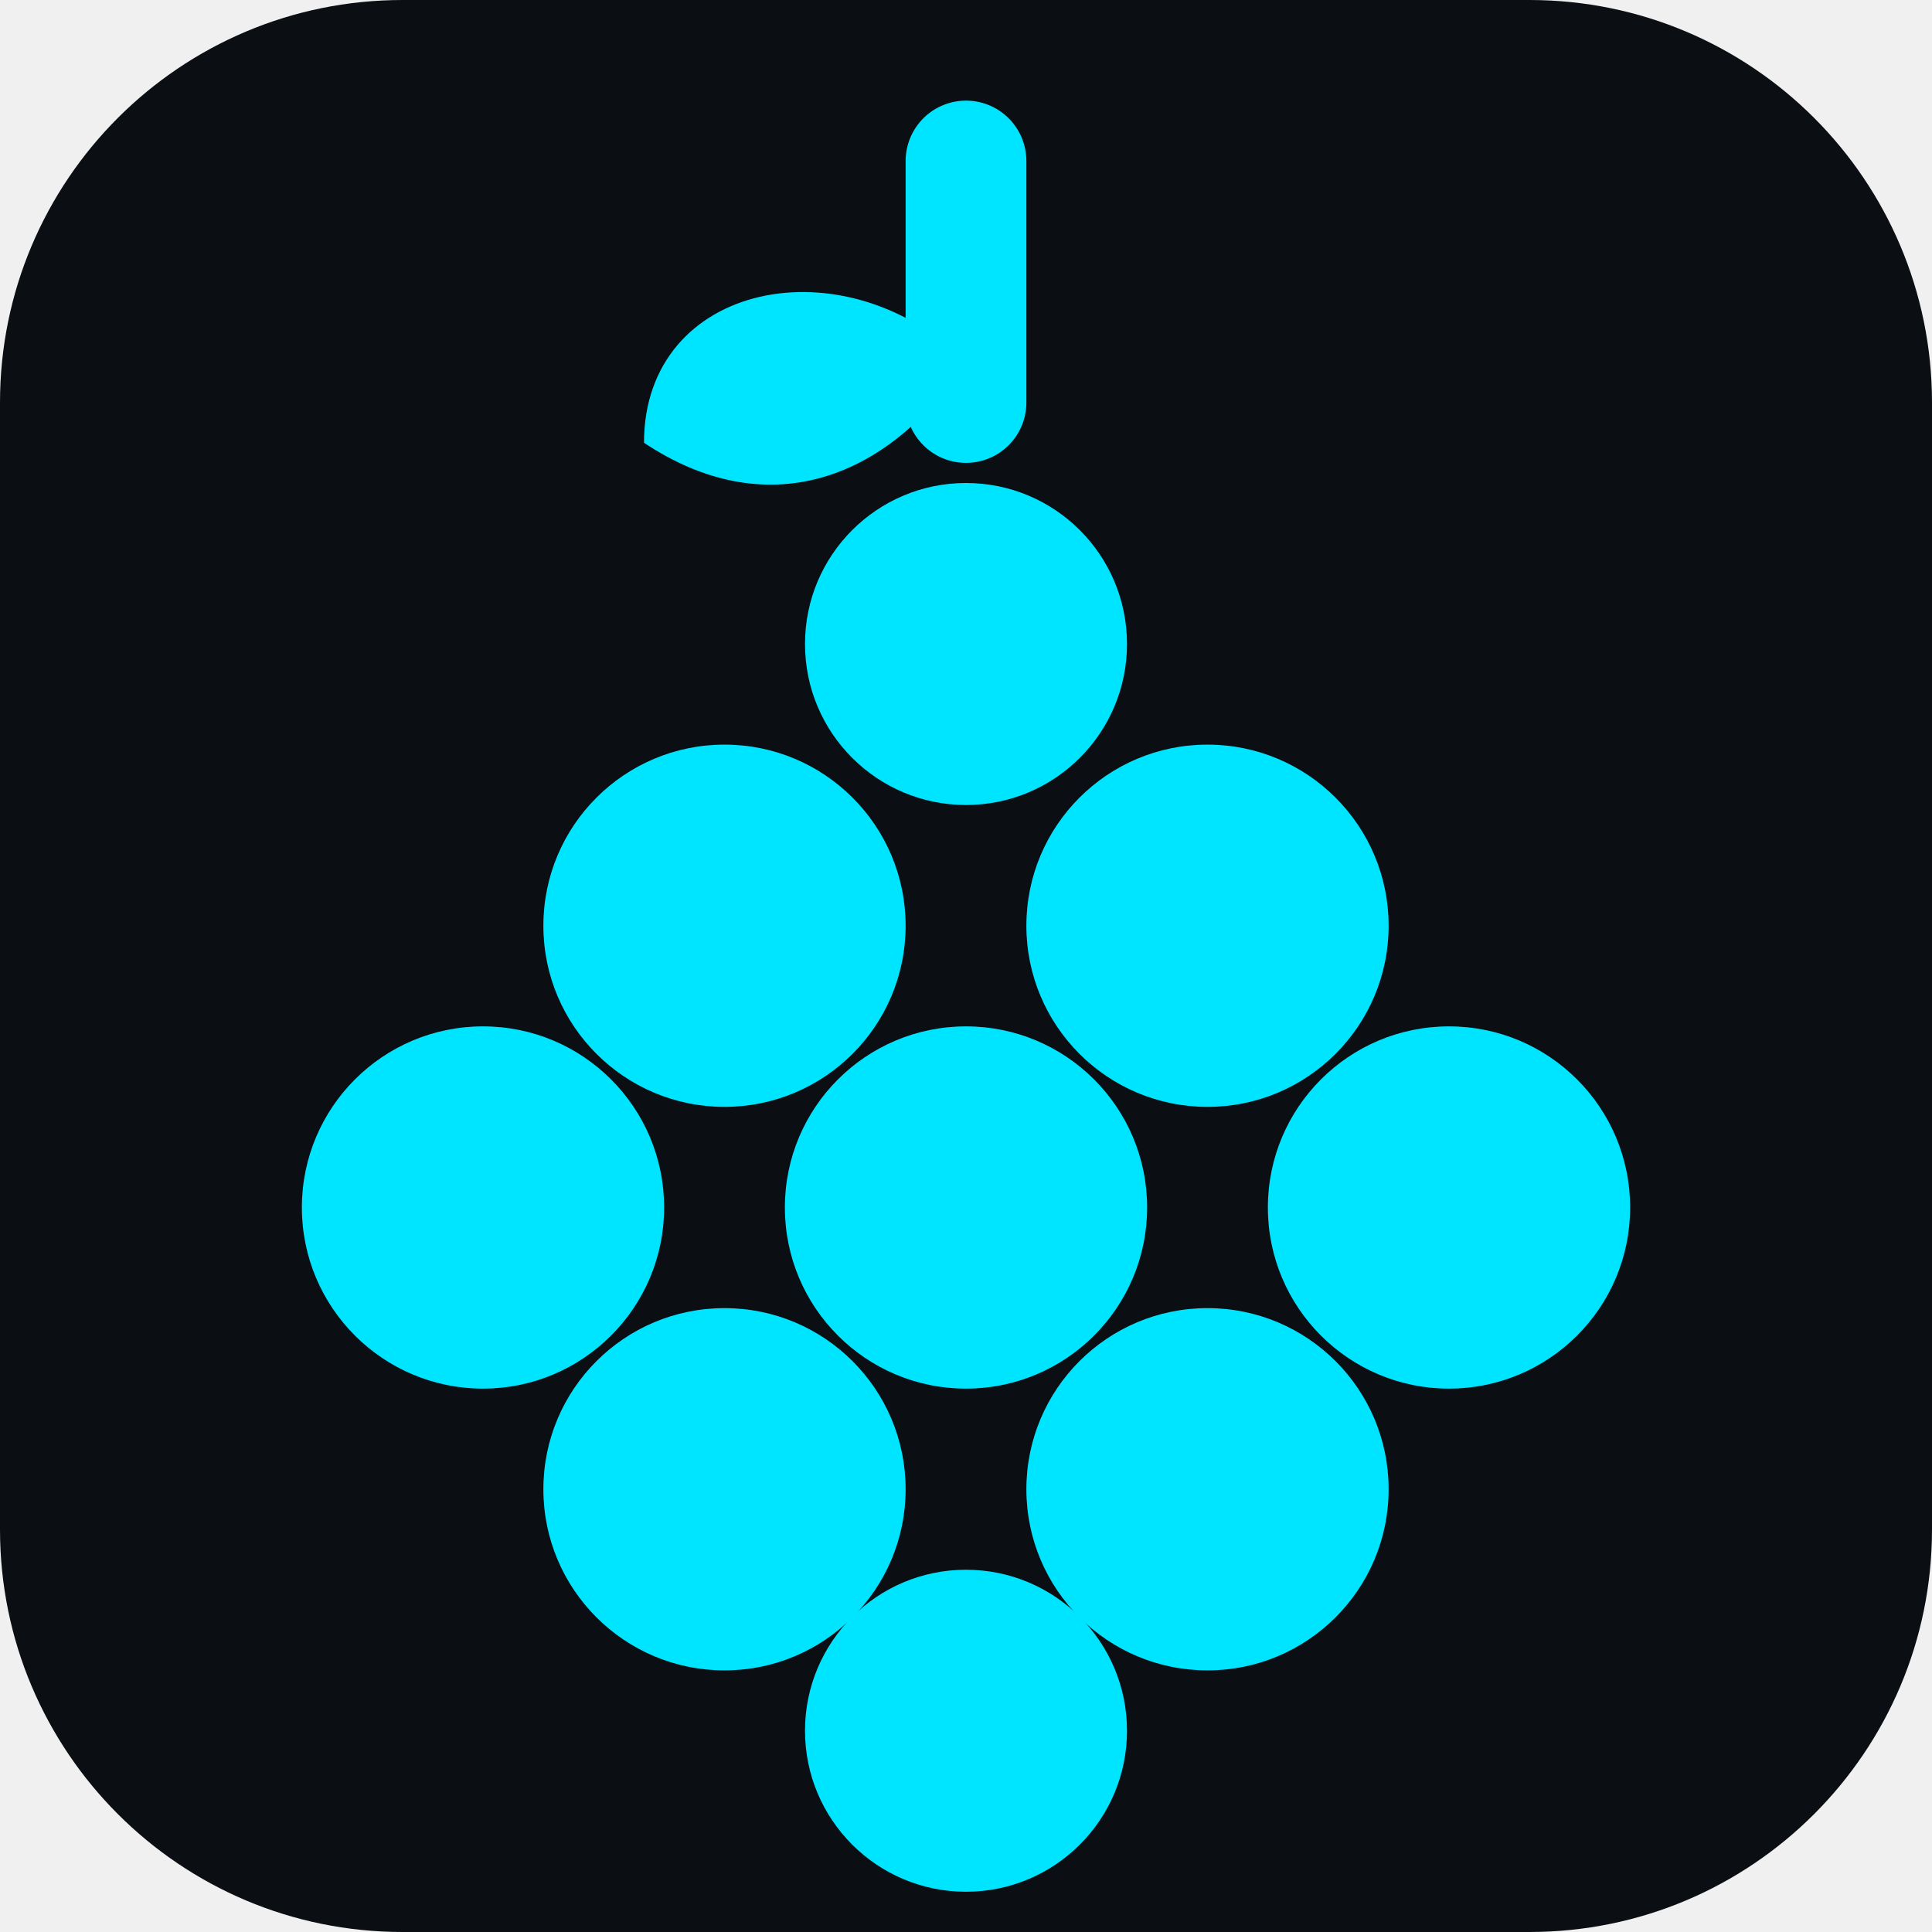
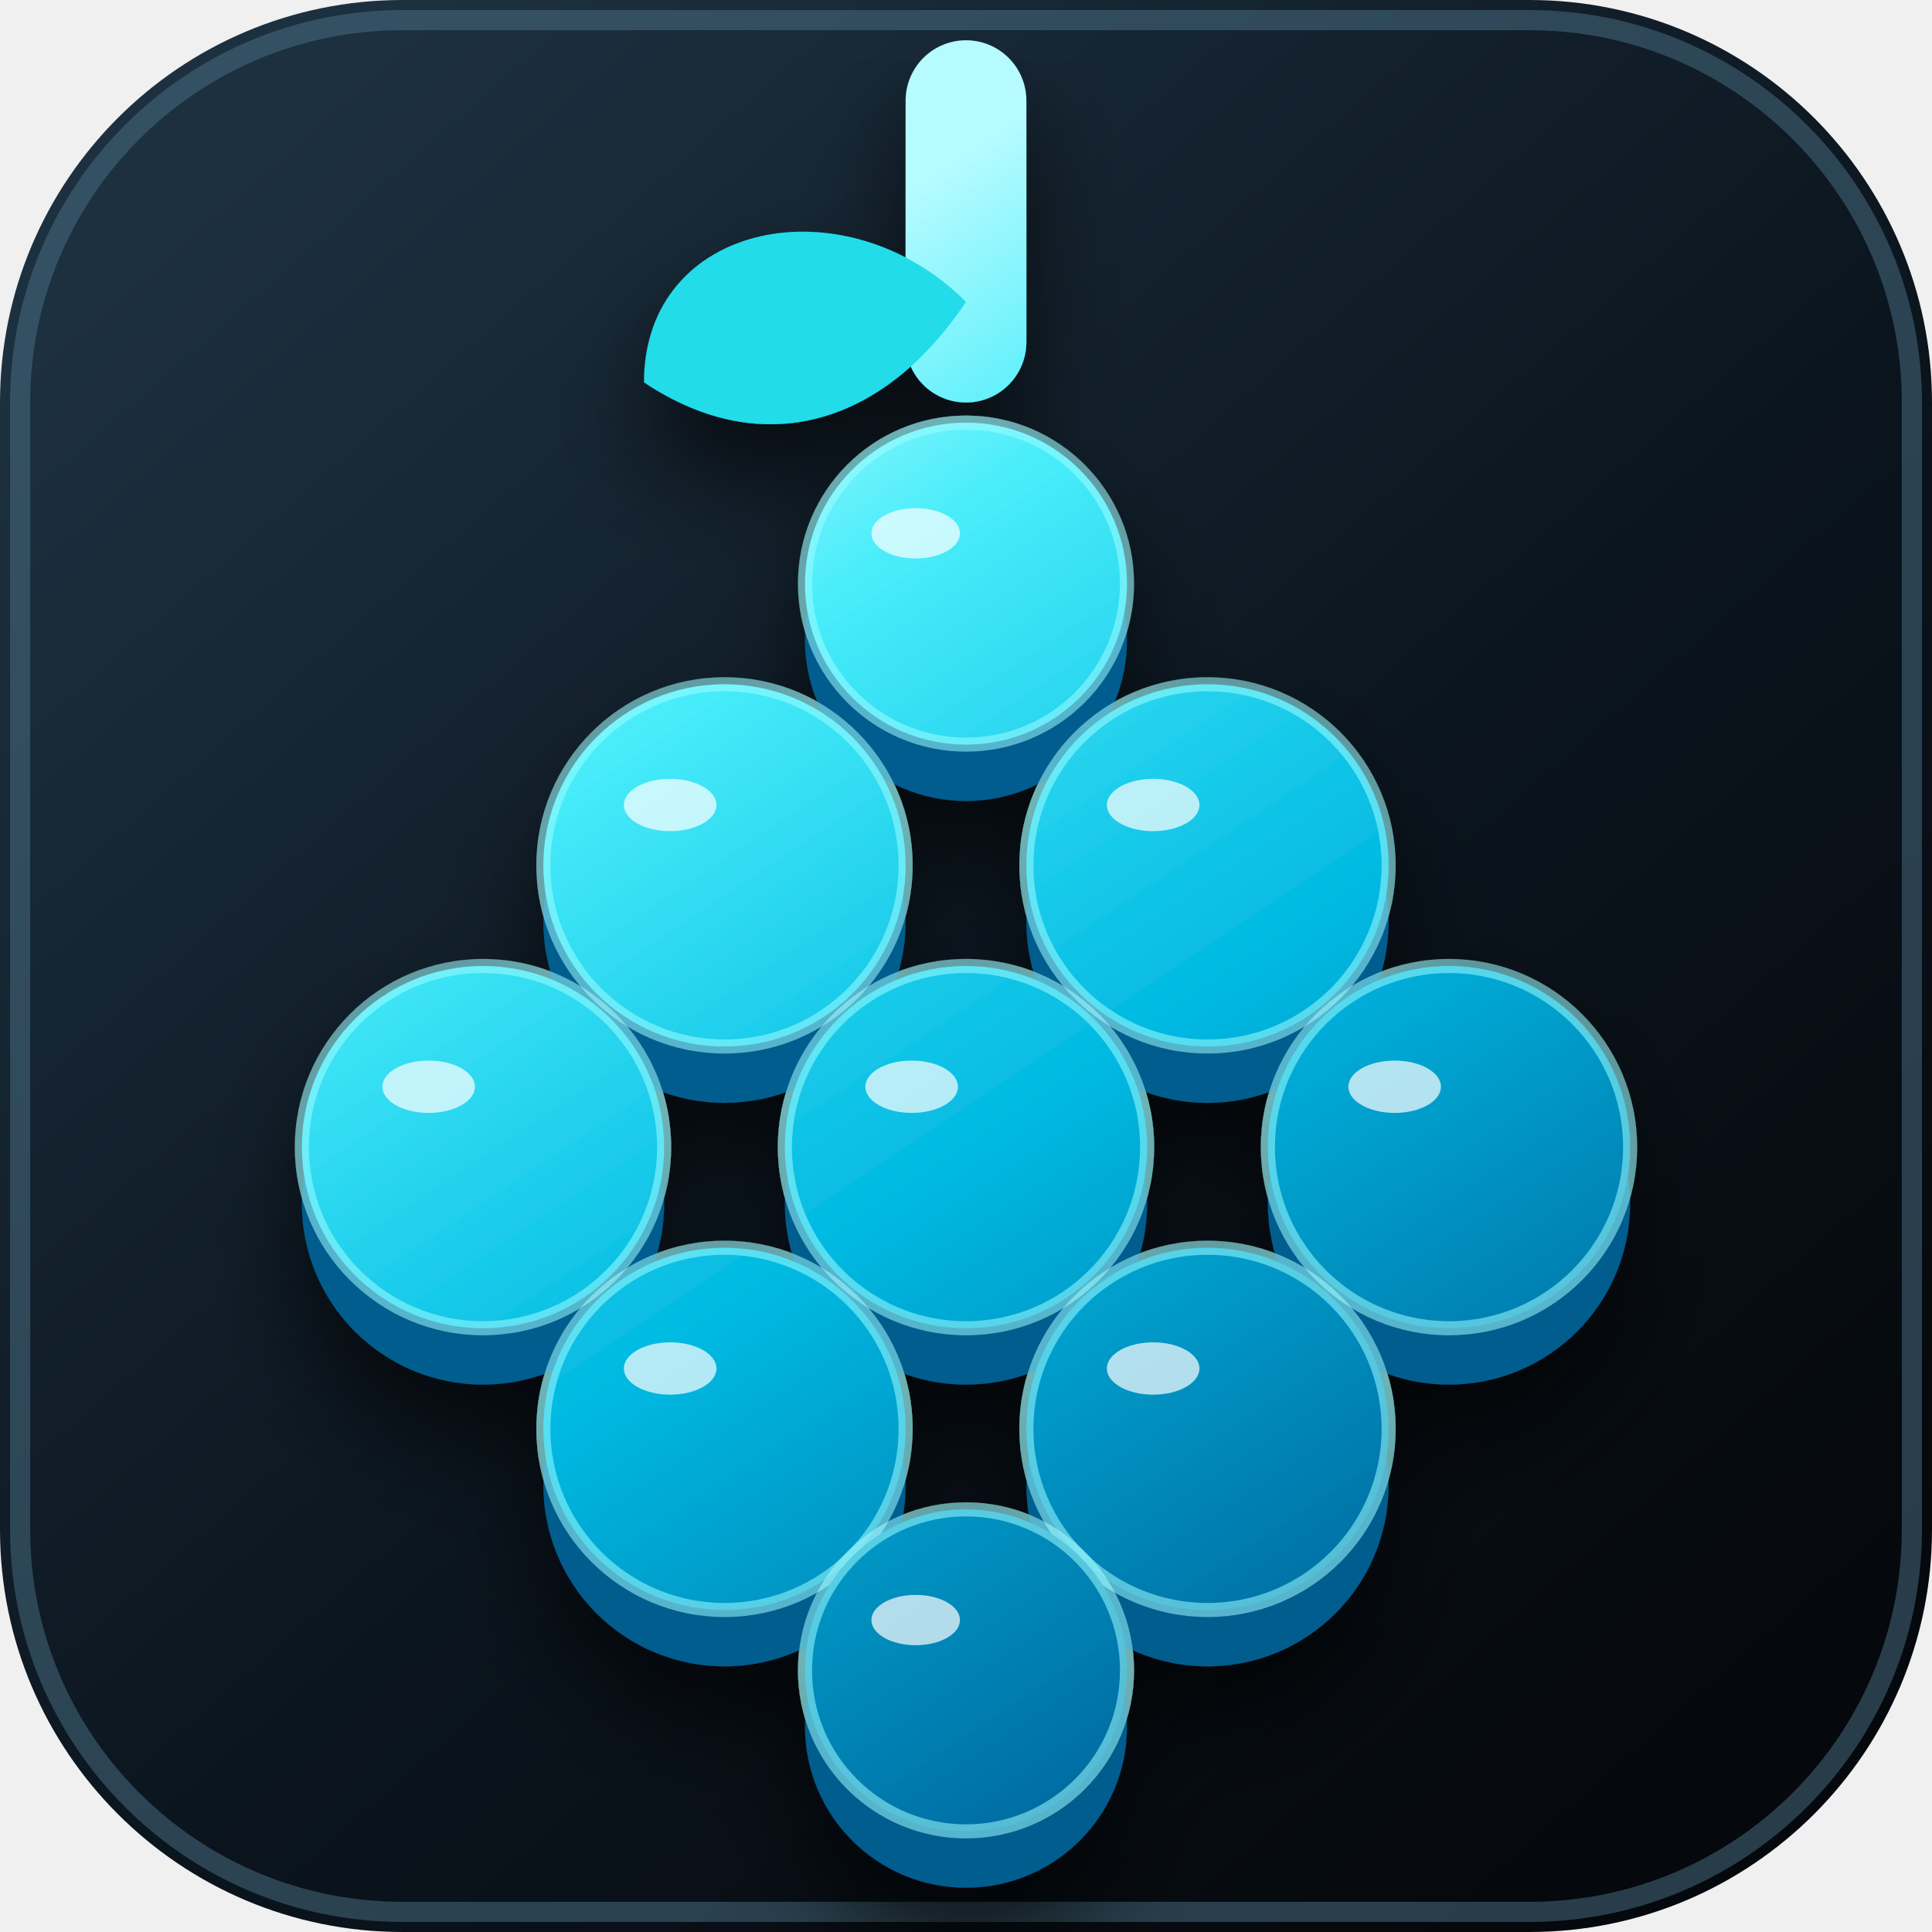
<svg xmlns="http://www.w3.org/2000/svg" viewBox="0 0 96 96">
-   <rect width="96" height="96" rx="20" fill="#0b0f14" />
-   <path d="M48 8v12" stroke="#00e5ff" stroke-width="6" stroke-linecap="round" />
-   <path d="M48 18c-6-6-16-4-16 4 6 4 12 2 16-4z" fill="#00e5ff" />
-   <circle cx="48" cy="32" r="8" fill="#00e5ff" />
-   <circle cx="36" cy="46" r="9" fill="#00e5ff" />
-   <circle cx="60" cy="46" r="9" fill="#00e5ff" />
-   <circle cx="24" cy="60" r="9" fill="#00e5ff" />
-   <circle cx="48" cy="60" r="9" fill="#00e5ff" />
-   <circle cx="72" cy="60" r="9" fill="#00e5ff" />
-   <circle cx="36" cy="74" r="9" fill="#00e5ff" />
-   <circle cx="60" cy="74" r="9" fill="#00e5ff" />
-   <circle cx="48" cy="86" r="8" fill="#00e5ff" />
+   <defs>
+     <linearGradient id="b" x1="12" y1="8" x2="84" y2="90" gradientUnits="userSpaceOnUse">
+       <stop stop-color="#1d3040" />
+       <stop offset=".55" stop-color="#0b151e" />
+       <stop offset="1" stop-color="#05080c" />
+     </linearGradient>
+     <linearGradient id="g" x1="28" y1="24" x2="68" y2="84" gradientUnits="userSpaceOnUse">
+       <stop stop-color="#b5fbff" />
+       <stop offset=".2" stop-color="#49edfa" />
+       <stop offset=".58" stop-color="#00b8e1" />
+       <stop offset="1" stop-color="#00699f" />
+     </linearGradient>
+     <filter id="s" x="-20%" y="-20%" width="140%" height="150%">
+       <feDropShadow dx="0" dy="3" stdDeviation="2.5" flood-color="#000" flood-opacity=".65" />
+     </filter>
+     <g id="c">
+       <path d="M48 8v12" stroke="url(#g)" stroke-width="6" stroke-linecap="round" />
+       <path d="M48 18c-6-6-16-4-16 4 6 4 12 2 16-4z" fill="#24dce9" />
+       <g fill="#005d8e" transform="translate(0 2.8)">
+         <circle cx="48" cy="32" r="8" />
+         <circle cx="36" cy="46" r="9" />
+         <circle cx="60" cy="46" r="9" />
+         <circle cx="24" cy="60" r="9" />
+         <circle cx="48" cy="60" r="9" />
+         <circle cx="72" cy="60" r="9" />
+         <circle cx="36" cy="74" r="9" />
+         <circle cx="60" cy="74" r="9" />
+         <circle cx="48" cy="86" r="8" />
+       </g>
+       <g fill="url(#g)" stroke="#9cfcff" stroke-opacity=".55" stroke-width=".7">
+         <circle cx="48" cy="32" r="8" />
+         <circle cx="36" cy="46" r="9" />
+         <circle cx="60" cy="46" r="9" />
+         <circle cx="24" cy="60" r="9" />
+         <circle cx="48" cy="60" r="9" />
+         <circle cx="72" cy="60" r="9" />
+         <circle cx="36" cy="74" r="9" />
+         <circle cx="60" cy="74" r="9" />
+         <circle cx="48" cy="86" r="8" />
+       </g>
+       <g fill="#fff" opacity=".7">
+         <ellipse cx="45.5" cy="29.5" rx="2.2" ry="1.25" />
+         <ellipse cx="33.3" cy="43" rx="2.3" ry="1.3" />
+         <ellipse cx="57.3" cy="43" rx="2.3" ry="1.3" />
+         <ellipse cx="21.3" cy="57" rx="2.3" ry="1.3" />
+         <ellipse cx="45.3" cy="57" rx="2.3" ry="1.3" />
+         <ellipse cx="69.3" cy="57" rx="2.3" ry="1.3" />
+         <ellipse cx="33.3" cy="71" rx="2.3" ry="1.3" />
+         <ellipse cx="57.3" cy="71" rx="2.3" ry="1.3" />
+         <ellipse cx="45.5" cy="83.5" rx="2.2" ry="1.25" />
+       </g>
+     </g>
+   </defs>
+   <rect width="96" height="96" rx="20" fill="url(#b)" />
+   <rect x="1" y="1" width="94" height="94" rx="19" fill="none" stroke="#4d7288" stroke-opacity=".5" />
+   <use href="#c" transform="translate(0 -3)" filter="url(#s)" />
</svg>
